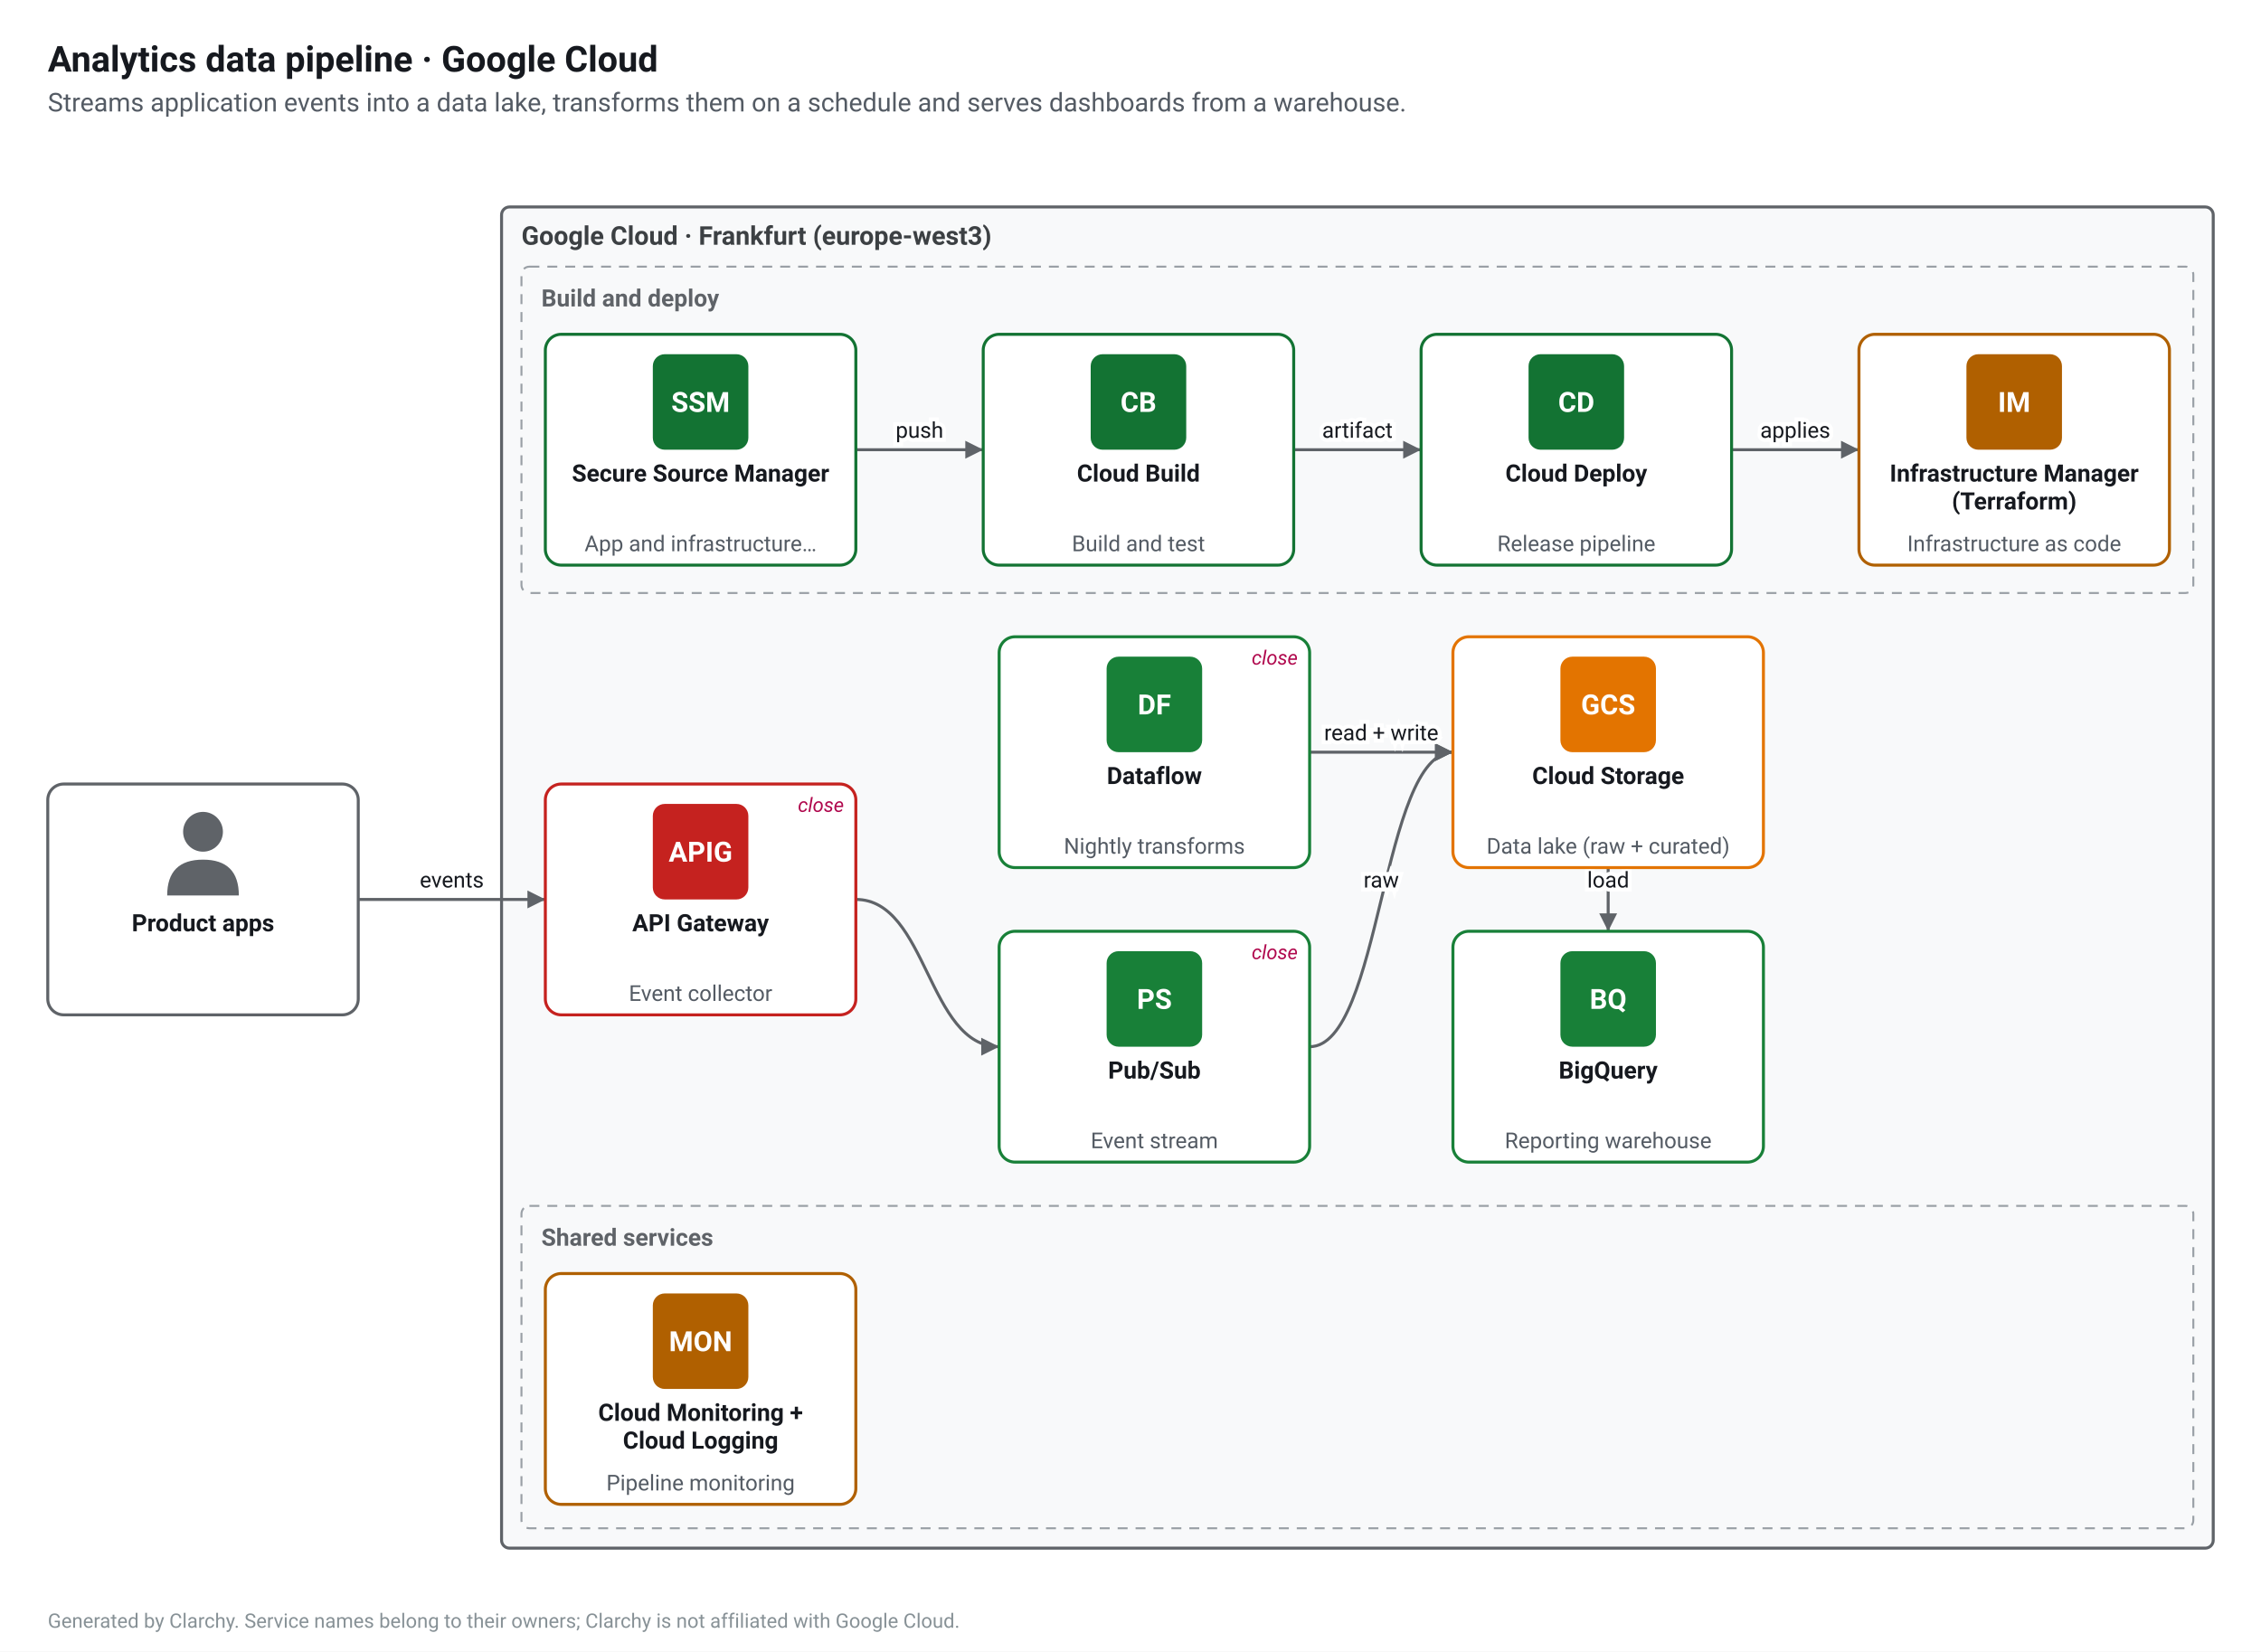
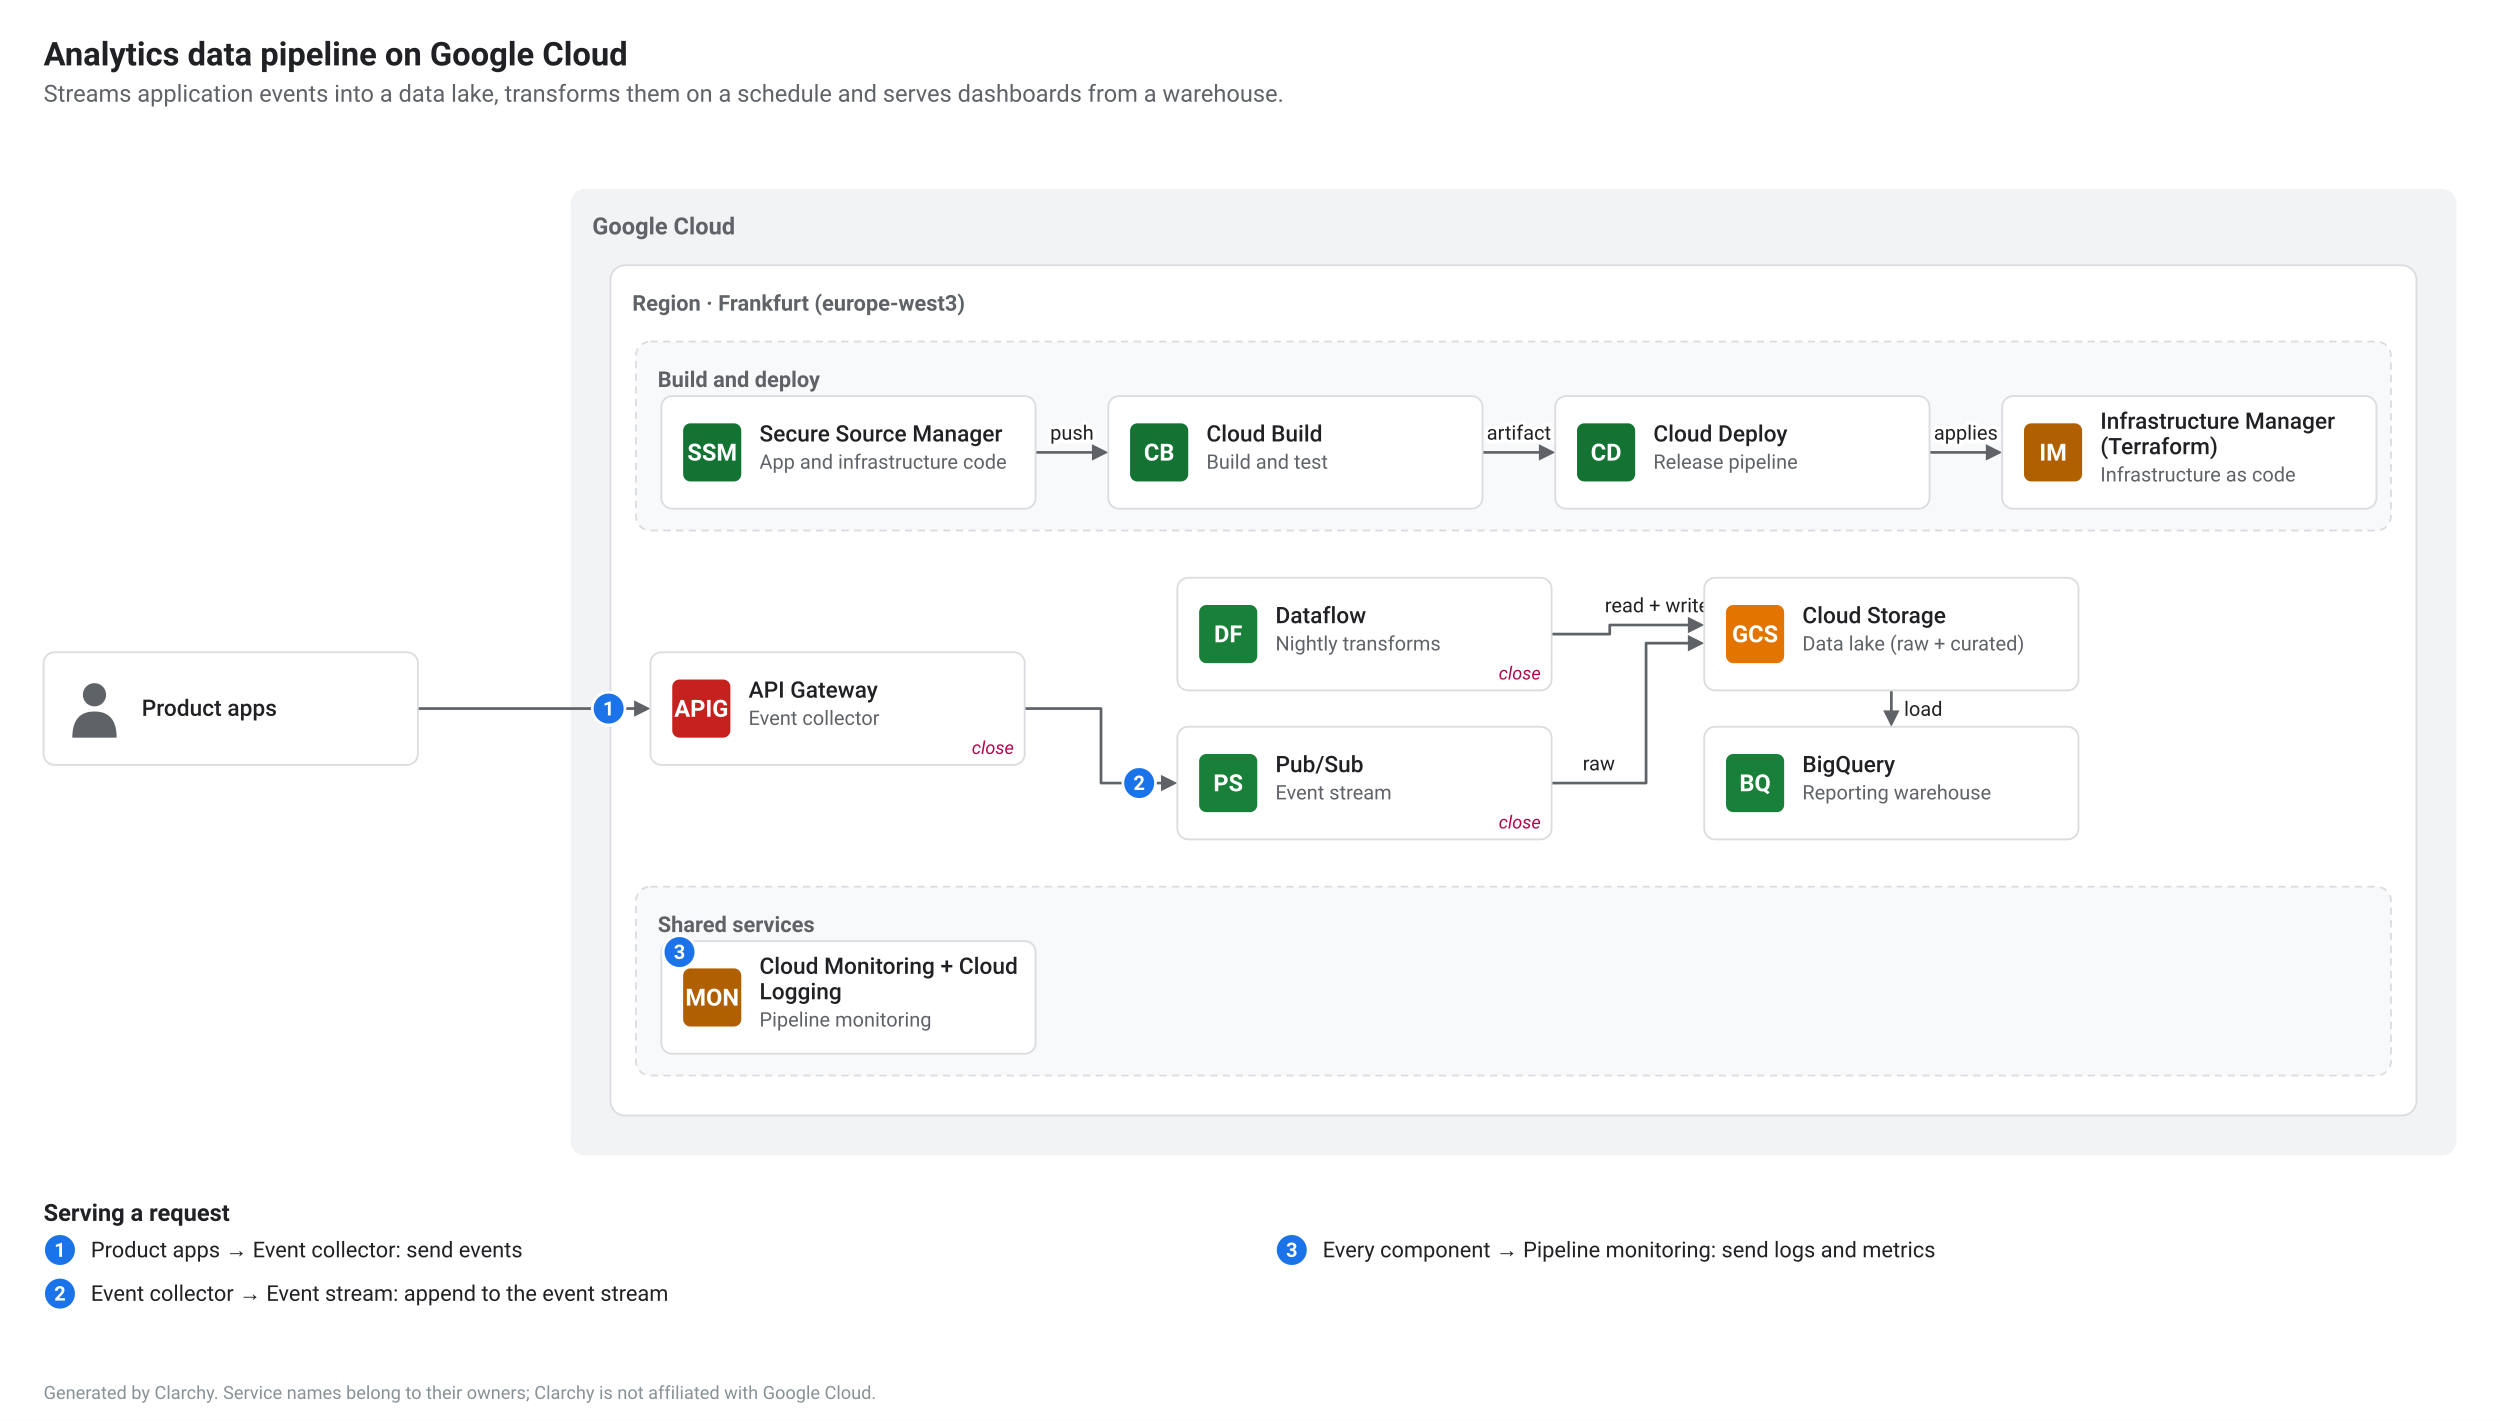
- <svg xmlns="http://www.w3.org/2000/svg" class="ca-diagram ca-gcp" width="1136" height="830" viewBox="0 0 1136 830" role="img" data-body-top="80" data-body-bottom="802" aria-label="Analytics data pipeline on Google Cloud">
-   <style>.ca-gcp{font-family:Roboto, 'Helvetica Neue', Arial, sans-serif}
+ <svg xmlns="http://www.w3.org/2000/svg" class="ca-diagram ca-gcp" width="1376" height="782" viewBox="0 0 1376 782" role="img" data-body-top="80" data-body-bottom="754" data-drawing-bottom="644" aria-label="Analytics data pipeline on Google Cloud">
+   <style>.ca-gcp{font-family:'Google Sans', Roboto, 'Helvetica Neue', Arial, sans-serif}
.ca-gcp .ca-bg{fill:#ffffff}
- .ca-gcp .ca-title{font-size:18px;font-weight:600;fill:#16191f}
- .ca-gcp .ca-subtitle{font-size:13px;fill:#545b64}
- .ca-gcp .ca-cloud{fill:#F8F9FA;stroke:#5F6368;stroke-width:1.5;}
- .ca-gcp .ca-cloud-label{font-size:13px;font-weight:600;fill:#3C4043}
- .ca-gcp .ca-band{fill:none;stroke:#9AA0A6;stroke-dasharray:5 4}
- .ca-gcp .ca-band-label{font-size:12px;font-weight:600;fill:#5F6368}
- .ca-gcp .ca-node-box{fill:#ffffff;stroke-width:1.5}
- .ca-gcp .ca-badge{font-size:14px;font-weight:700;fill:#ffffff}
- .ca-gcp .ca-service{font-size:12px;font-weight:600;fill:#16191f}
- .ca-gcp .ca-label{font-size:11px;fill:#545b64}
+ .ca-gcp .ca-title{font-size:18px;font-weight:700;fill:#202124}
+ .ca-gcp .ca-subtitle{font-size:13px;fill:#5F6368}
+ .ca-gcp .ca-group-label{font-size:12px;font-weight:600;fill:#202124}
+ .ca-gcp .ca-badge{font-size:13px;font-weight:700;fill:#ffffff}
+ .ca-gcp .ca-service{font-size:12.5px;font-weight:500;fill:#202124}
+ .ca-gcp .ca-label{font-size:11px;fill:#5F6368}
.ca-gcp .ca-fidelity{font-size:10px;font-style:italic;fill:#b0084d}
- .ca-gcp .ca-edge{fill:none;stroke:#5F6368;stroke-width:1.5}
+ .ca-gcp .ca-edge{fill:none;stroke:#5F6368;stroke-width:1.5;stroke-linejoin:round}
.ca-gcp .ca-arrow{fill:#5F6368}
- .ca-gcp .ca-edge-label{font-size:11px;fill:#16191f;paint-order:stroke;stroke:#ffffff;stroke-width:4}
- .ca-gcp .ca-footer{font-size:10px;fill:#879196}</style>
-   <rect class="ca-bg" width="1136" height="830" />
-   <text class="ca-title" x="24" y="36">Analytics data pipeline · Google Cloud</text>
+ .ca-gcp .ca-edge-label{font-size:11px;fill:#202124;paint-order:stroke;stroke:#ffffff;stroke-width:4;stroke-linejoin:round}
+ .ca-gcp .ca-step circle{fill:#1A73E8;stroke:#ffffff;stroke-width:1.5}
+ .ca-gcp .ca-step text{font-size:11px;font-weight:700;fill:#ffffff}
+ .ca-gcp .ca-steps-title{font-size:13px;font-weight:700;fill:#202124}
+ .ca-gcp .ca-steps-text{font-size:12px;fill:#202124}
+ .ca-gcp .ca-footer{font-size:10px;fill:#879196}
+ .ca-gcp .ca-node-box{fill:#ffffff;stroke:#DADCE0;stroke-width:1}
+ .ca-gcp .ca-group-cloud{fill:#F1F3F4;stroke:none}
+ .ca-gcp .ca-group-cloud-label{fill:#5F6368;font-weight:700;font-size:13px}
+ .ca-gcp .ca-group-region{fill:#FFFFFF;stroke:#DADCE0}
+ .ca-gcp .ca-group-region-label{fill:#5F6368;font-weight:600}
+ .ca-gcp .ca-group-vpc{fill:#E8F0FE;stroke:none}
+ .ca-gcp .ca-group-vpc-label{fill:#1967D2;font-weight:600}
+ .ca-gcp .ca-group-generic{fill:#F8F9FA;stroke:#DADCE0;stroke-dasharray:4 3}
+ .ca-gcp .ca-group-generic-label{fill:#5F6368;font-weight:600}</style>
+   <rect class="ca-bg" width="1376" height="782" />
+   <text class="ca-title" x="24" y="36">Analytics data pipeline on Google Cloud</text>
  <text class="ca-subtitle" x="24" y="56">Streams application events into a data lake, transforms them on a schedule and serves dashboards from a warehouse.</text>
-   <rect class="ca-cloud" x="252" y="104" width="860" height="674" rx="4" />
-   <text class="ca-cloud-label" x="262" y="123">Google Cloud · Frankfurt (europe-west3)</text>
-   <rect class="ca-band" x="262" y="134" width="840" height="164" rx="4" />
-   <text class="ca-band-label" x="272" y="154">Build and deploy</text>
-   <rect class="ca-band" x="262" y="606" width="840" height="162" rx="4" />
-   <text class="ca-band-label" x="272" y="626">Shared services</text>
-   <path class="ca-edge" data-from="apps" data-to="collector" d="M180,452 C227,452 227,452 274,452" />
-   <polygon class="ca-arrow" data-from="apps" data-to="collector" points="274,452 265,447.5 265,456.5" />
-   <text class="ca-edge-label" data-from="apps" data-to="collector" x="227" y="446" text-anchor="middle">events</text>
-   <path class="ca-edge" data-from="collector" data-to="stream" d="M430,452 C466,452 466,526 502,526" />
-   <polygon class="ca-arrow" data-from="collector" data-to="stream" points="502,526 493,521.5 493,530.5" />
-   <path class="ca-edge" data-from="stream" data-to="lake" d="M658,526 C694,526 694,378 730,378" />
-   <polygon class="ca-arrow" data-from="stream" data-to="lake" points="730,378 721,373.5 721,382.5" />
-   <text class="ca-edge-label" data-from="stream" data-to="lake" x="694" y="446" text-anchor="middle">raw</text>
-   <path class="ca-edge" data-from="etl" data-to="lake" d="M658,378 C694,378 694,378 730,378" />
-   <polygon class="ca-arrow" data-from="etl" data-to="lake" points="730,378 721,373.5 721,382.5" />
-   <text class="ca-edge-label" data-from="etl" data-to="lake" x="694" y="372" text-anchor="middle">read + write</text>
-   <path class="ca-edge" data-from="lake" data-to="warehouse" d="M808,436 C808,452 808,452 808,468" />
-   <polygon class="ca-arrow" data-from="lake" data-to="warehouse" points="808,468 803.5,459 812.5,459" />
-   <text class="ca-edge-label" data-from="lake" data-to="warehouse" x="808" y="446" text-anchor="middle">load</text>
-   <path class="ca-edge" data-from="repo" data-to="build" d="M430,226 C462,226 462,226 494,226" />
-   <polygon class="ca-arrow" data-from="repo" data-to="build" points="494,226 485,221.5 485,230.5" />
-   <text class="ca-edge-label" data-from="repo" data-to="build" x="462" y="220" text-anchor="middle">push</text>
-   <path class="ca-edge" data-from="build" data-to="deploy" d="M650,226 C682,226 682,226 714,226" />
-   <polygon class="ca-arrow" data-from="build" data-to="deploy" points="714,226 705,221.5 705,230.5" />
-   <text class="ca-edge-label" data-from="build" data-to="deploy" x="682" y="220" text-anchor="middle">artifact</text>
-   <path class="ca-edge" data-from="deploy" data-to="infra-code" d="M870,226 C902,226 902,226 934,226" />
-   <polygon class="ca-arrow" data-from="deploy" data-to="infra-code" points="934,226 925,221.5 925,230.5" />
-   <text class="ca-edge-label" data-from="deploy" data-to="infra-code" x="902" y="220" text-anchor="middle">applies</text>
+   <rect class="ca-group ca-group-cloud" x="314" y="104" width="1038" height="532" rx="8" />
+   <text class="ca-group-label ca-group-cloud-label" x="326" y="129">Google Cloud</text>
+   <rect class="ca-group ca-group-region" x="336" y="146" width="994" height="468" rx="8" />
+   <text class="ca-group-label ca-group-region-label" x="348" y="171">Region · Frankfurt (europe-west3)</text>
+   <rect class="ca-group ca-group-generic" x="350" y="188" width="966" height="104" rx="8" />
+   <text class="ca-group-label ca-group-generic-label" x="362" y="213">Build and deploy</text>
+   <rect class="ca-group ca-group-generic" x="350" y="488" width="966" height="104" rx="8" />
+   <text class="ca-group-label ca-group-generic-label" x="362" y="513">Shared services</text>
+   <path class="ca-edge" data-from="apps" data-to="collector" d="M230,390 L352,390" />
+   <polygon class="ca-arrow" data-from="apps" data-to="collector" points="358,390 349,385.5 349,394.5" />
+   <path class="ca-edge" data-from="collector" data-to="stream" d="M564,390 L606,390 L606,431 L642,431" />
+   <polygon class="ca-arrow" data-from="collector" data-to="stream" points="648,431 639,426.5 639,435.5" />
+   <path class="ca-edge" data-from="stream" data-to="lake" d="M854,431 L906,431 L906,354 L932,354" />
+   <polygon class="ca-arrow" data-from="stream" data-to="lake" points="938,354 929,349.5 929,358.5" />
+   <text class="ca-edge-label" data-from="stream" data-to="lake" x="880" y="424" text-anchor="middle">raw</text>
+   <path class="ca-edge" data-from="etl" data-to="lake" d="M854,349 L886,349 L886,344 L932,344" />
+   <polygon class="ca-arrow" data-from="etl" data-to="lake" points="938,344 929,339.5 929,348.5" />
+   <text class="ca-edge-label" data-from="etl" data-to="lake" x="912" y="337" text-anchor="middle">read + write</text>
+   <path class="ca-edge" data-from="lake" data-to="warehouse" d="M1041,380 L1041,394" />
+   <polygon class="ca-arrow" data-from="lake" data-to="warehouse" points="1041,400 1036.5,391 1045.5,391" />
+   <text class="ca-edge-label" data-from="lake" data-to="warehouse" x="1048" y="394" text-anchor="start">load</text>
+   <path class="ca-edge" data-from="repo" data-to="build" d="M570,249 L604,249" />
+   <polygon class="ca-arrow" data-from="repo" data-to="build" points="610,249 601,244.5 601,253.5" />
+   <text class="ca-edge-label" data-from="repo" data-to="build" x="590" y="242" text-anchor="middle">push</text>
+   <path class="ca-edge" data-from="build" data-to="deploy" d="M816,249 L850,249" />
+   <polygon class="ca-arrow" data-from="build" data-to="deploy" points="856,249 847,244.5 847,253.5" />
+   <text class="ca-edge-label" data-from="build" data-to="deploy" x="836" y="242" text-anchor="middle">artifact</text>
+   <path class="ca-edge" data-from="deploy" data-to="infra-code" d="M1062,249 L1096,249" />
+   <polygon class="ca-arrow" data-from="deploy" data-to="infra-code" points="1102,249 1093,244.5 1093,253.5" />
+   <text class="ca-edge-label" data-from="deploy" data-to="infra-code" x="1082" y="242" text-anchor="middle">applies</text>
  <g class="node" data-id="apps" data-capability="client" data-stage="users">
-     <rect class="ca-node-box" x="24" y="394" width="156" height="116" rx="8" style="stroke:#5F6368" />
+     <rect class="ca-node-box" x="24" y="359" width="206" height="62" rx="6" />
    <g fill="#5F6368">
-       <circle cx="102" cy="418" r="10" />
-       <path d="M84,450 Q84,432 102,432 Q120,432 120,450 Z" />
+       <circle cx="52" cy="382.4" r="6.4" />
+       <path d="M39.8,406 Q39.8,391.6 52,391.6 Q64.2,391.6 64.2,406 Z" />
    </g>
-     <text class="ca-service" x="102" y="468" text-anchor="middle">Product apps</text>
+     <text class="ca-service" x="78" y="394">Product apps</text>
  </g>
  <g class="node" data-id="collector" data-capability="api-gateway" data-stage="serve">
-     <rect class="ca-node-box" x="274" y="394" width="156" height="116" rx="8" style="stroke:#C5221F" />
-     <rect x="328" y="404" width="48" height="48" rx="6" fill="#C5221F" />
-     <text class="ca-badge" x="352" y="433" text-anchor="middle">APIG</text>
-     <text class="ca-service" x="352" y="468" text-anchor="middle">API Gateway</text>
-     <text class="ca-label" x="352" y="503" text-anchor="middle">Event collector</text>
-     <text class="ca-fidelity" x="424" y="408" text-anchor="end">close</text>
+     <rect class="ca-node-box" x="358" y="359" width="206" height="62" rx="6" />
+     <rect x="370" y="374" width="32" height="32" rx="4" fill="#C5221F" />
+     <text class="ca-badge" x="386" y="394.5" text-anchor="middle">APIG</text>
+     <text class="ca-service" x="412" y="384">API Gateway</text>
+     <text class="ca-label" x="412" y="399">Event collector</text>
+     <text class="ca-fidelity" x="558" y="415" text-anchor="end">close</text>
  </g>
  <g class="node" data-id="stream" data-capability="stream" data-stage="integrate">
-     <rect class="ca-node-box" x="502" y="468" width="156" height="116" rx="8" style="stroke:#188038" />
-     <rect x="556" y="478" width="48" height="48" rx="6" fill="#188038" />
-     <text class="ca-badge" x="580" y="507" text-anchor="middle">PS</text>
-     <text class="ca-service" x="580" y="542" text-anchor="middle">Pub/Sub</text>
-     <text class="ca-label" x="580" y="577" text-anchor="middle">Event stream</text>
-     <text class="ca-fidelity" x="652" y="482" text-anchor="end">close</text>
+     <rect class="ca-node-box" x="648" y="400" width="206" height="62" rx="6" />
+     <rect x="660" y="415" width="32" height="32" rx="4" fill="#188038" />
+     <text class="ca-badge" x="676" y="435.5" text-anchor="middle">PS</text>
+     <text class="ca-service" x="702" y="425">Pub/Sub</text>
+     <text class="ca-label" x="702" y="440">Event stream</text>
+     <text class="ca-fidelity" x="848" y="456" text-anchor="end">close</text>
  </g>
  <g class="node" data-id="etl" data-capability="batch-etl" data-stage="integrate">
-     <rect class="ca-node-box" x="502" y="320" width="156" height="116" rx="8" style="stroke:#188038" />
-     <rect x="556" y="330" width="48" height="48" rx="6" fill="#188038" />
-     <text class="ca-badge" x="580" y="359" text-anchor="middle">DF</text>
-     <text class="ca-service" x="580" y="394" text-anchor="middle">Dataflow</text>
-     <text class="ca-label" x="580" y="429" text-anchor="middle">Nightly transforms</text>
-     <text class="ca-fidelity" x="652" y="334" text-anchor="end">close</text>
+     <rect class="ca-node-box" x="648" y="318" width="206" height="62" rx="6" />
+     <rect x="660" y="333" width="32" height="32" rx="4" fill="#188038" />
+     <text class="ca-badge" x="676" y="353.5" text-anchor="middle">DF</text>
+     <text class="ca-service" x="702" y="343">Dataflow</text>
+     <text class="ca-label" x="702" y="358">Nightly transforms</text>
+     <text class="ca-fidelity" x="848" y="374" text-anchor="end">close</text>
  </g>
  <g class="node" data-id="lake" data-capability="object-storage" data-stage="store">
-     <rect class="ca-node-box" x="730" y="320" width="156" height="116" rx="8" style="stroke:#E37400" />
-     <rect x="784" y="330" width="48" height="48" rx="6" fill="#E37400" />
-     <text class="ca-badge" x="808" y="359" text-anchor="middle">GCS</text>
-     <text class="ca-service" x="808" y="394" text-anchor="middle">Cloud Storage</text>
-     <text class="ca-label" x="808" y="429" text-anchor="middle">Data lake (raw + curated)</text>
+     <rect class="ca-node-box" x="938" y="318" width="206" height="62" rx="6" />
+     <rect x="950" y="333" width="32" height="32" rx="4" fill="#E37400" />
+     <text class="ca-badge" x="966" y="353.5" text-anchor="middle">GCS</text>
+     <text class="ca-service" x="992" y="343">Cloud Storage</text>
+     <text class="ca-label" x="992" y="358">Data lake (raw + curated)</text>
  </g>
  <g class="node" data-id="warehouse" data-capability="data-warehouse" data-stage="store">
-     <rect class="ca-node-box" x="730" y="468" width="156" height="116" rx="8" style="stroke:#188038" />
-     <rect x="784" y="478" width="48" height="48" rx="6" fill="#188038" />
-     <text class="ca-badge" x="808" y="507" text-anchor="middle">BQ</text>
-     <text class="ca-service" x="808" y="542" text-anchor="middle">BigQuery</text>
-     <text class="ca-label" x="808" y="577" text-anchor="middle">Reporting warehouse</text>
+     <rect class="ca-node-box" x="938" y="400" width="206" height="62" rx="6" />
+     <rect x="950" y="415" width="32" height="32" rx="4" fill="#188038" />
+     <text class="ca-badge" x="966" y="435.5" text-anchor="middle">BQ</text>
+     <text class="ca-service" x="992" y="425">BigQuery</text>
+     <text class="ca-label" x="992" y="440">Reporting warehouse</text>
  </g>
  <g class="node" data-id="logs" data-capability="monitoring" data-stage="operate">
-     <rect class="ca-node-box" x="274" y="640" width="156" height="116" rx="8" style="stroke:#B06000" />
-     <rect x="328" y="650" width="48" height="48" rx="6" fill="#B06000" />
-     <text class="ca-badge" x="352" y="679" text-anchor="middle">MON</text>
-     <text class="ca-service" x="352" y="714" text-anchor="middle">Cloud Monitoring +</text>
-     <text class="ca-service" x="352" y="728" text-anchor="middle">Cloud Logging</text>
-     <text class="ca-label" x="352" y="749" text-anchor="middle">Pipeline monitoring</text>
+     <rect class="ca-node-box" x="364" y="518" width="206" height="62" rx="6" />
+     <rect x="376" y="533" width="32" height="32" rx="4" fill="#B06000" />
+     <text class="ca-badge" x="392" y="553.5" text-anchor="middle">MON</text>
+     <text class="ca-service" x="418" y="536">Cloud Monitoring + Cloud</text>
+     <text class="ca-service" x="418" y="550">Logging</text>
+     <text class="ca-label" x="418" y="565">Pipeline monitoring</text>
  </g>
  <g class="node" data-id="repo" data-capability="source-control" data-stage="code">
-     <rect class="ca-node-box" x="274" y="168" width="156" height="116" rx="8" style="stroke:#137333" />
-     <rect x="328" y="178" width="48" height="48" rx="6" fill="#137333" />
-     <text class="ca-badge" x="352" y="207" text-anchor="middle">SSM</text>
-     <text class="ca-service" x="352" y="242" text-anchor="middle">Secure Source Manager</text>
-     <text class="ca-label" x="352" y="277" text-anchor="middle">App and infrastructure…</text>
+     <rect class="ca-node-box" x="364" y="218" width="206" height="62" rx="6" />
+     <rect x="376" y="233" width="32" height="32" rx="4" fill="#137333" />
+     <text class="ca-badge" x="392" y="253.5" text-anchor="middle">SSM</text>
+     <text class="ca-service" x="418" y="243">Secure Source Manager</text>
+     <text class="ca-label" x="418" y="258">App and infrastructure code</text>
  </g>
  <g class="node" data-id="build" data-capability="ci-build" data-stage="build">
-     <rect class="ca-node-box" x="494" y="168" width="156" height="116" rx="8" style="stroke:#137333" />
-     <rect x="548" y="178" width="48" height="48" rx="6" fill="#137333" />
-     <text class="ca-badge" x="572" y="207" text-anchor="middle">CB</text>
-     <text class="ca-service" x="572" y="242" text-anchor="middle">Cloud Build</text>
-     <text class="ca-label" x="572" y="277" text-anchor="middle">Build and test</text>
+     <rect class="ca-node-box" x="610" y="218" width="206" height="62" rx="6" />
+     <rect x="622" y="233" width="32" height="32" rx="4" fill="#137333" />
+     <text class="ca-badge" x="638" y="253.5" text-anchor="middle">CB</text>
+     <text class="ca-service" x="664" y="243">Cloud Build</text>
+     <text class="ca-label" x="664" y="258">Build and test</text>
  </g>
  <g class="node" data-id="deploy" data-capability="cd-deploy" data-stage="ship">
-     <rect class="ca-node-box" x="714" y="168" width="156" height="116" rx="8" style="stroke:#137333" />
-     <rect x="768" y="178" width="48" height="48" rx="6" fill="#137333" />
-     <text class="ca-badge" x="792" y="207" text-anchor="middle">CD</text>
-     <text class="ca-service" x="792" y="242" text-anchor="middle">Cloud Deploy</text>
-     <text class="ca-label" x="792" y="277" text-anchor="middle">Release pipeline</text>
+     <rect class="ca-node-box" x="856" y="218" width="206" height="62" rx="6" />
+     <rect x="868" y="233" width="32" height="32" rx="4" fill="#137333" />
+     <text class="ca-badge" x="884" y="253.5" text-anchor="middle">CD</text>
+     <text class="ca-service" x="910" y="243">Cloud Deploy</text>
+     <text class="ca-label" x="910" y="258">Release pipeline</text>
  </g>
  <g class="node" data-id="infra-code" data-capability="iac" data-stage="code">
-     <rect class="ca-node-box" x="934" y="168" width="156" height="116" rx="8" style="stroke:#B06000" />
-     <rect x="988" y="178" width="48" height="48" rx="6" fill="#B06000" />
-     <text class="ca-badge" x="1012" y="207" text-anchor="middle">IM</text>
-     <text class="ca-service" x="1012" y="242" text-anchor="middle">Infrastructure Manager</text>
-     <text class="ca-service" x="1012" y="256" text-anchor="middle">(Terraform)</text>
-     <text class="ca-label" x="1012" y="277" text-anchor="middle">Infrastructure as code</text>
+     <rect class="ca-node-box" x="1102" y="218" width="206" height="62" rx="6" />
+     <rect x="1114" y="233" width="32" height="32" rx="4" fill="#B06000" />
+     <text class="ca-badge" x="1130" y="253.5" text-anchor="middle">IM</text>
+     <text class="ca-service" x="1156" y="236">Infrastructure Manager</text>
+     <text class="ca-service" x="1156" y="250">(Terraform)</text>
+     <text class="ca-label" x="1156" y="265">Infrastructure as code</text>
  </g>
-   <text class="ca-footer" x="24" y="818">Generated by Clarchy. Service names belong to their owners; Clarchy is not affiliated with Google Cloud.</text>
+   <g class="ca-step" data-step="1">
+     <circle cx="335" cy="390" r="9" />
+     <text x="335" y="393.8" text-anchor="middle">1</text>
+   </g>
+   <g class="ca-step" data-step="2">
+     <circle cx="627" cy="431" r="9" />
+     <text x="627" y="434.8" text-anchor="middle">2</text>
+   </g>
+   <g class="ca-step" data-step="3">
+     <circle cx="374" cy="524" r="9" />
+     <text x="374" y="527.8" text-anchor="middle">3</text>
+   </g>
+   <text class="ca-steps-title" x="24" y="672">Serving a request</text>
+   <g class="ca-step" data-step="1">
+     <circle cx="33" cy="688" r="9" />
+     <text x="33" y="691.8" text-anchor="middle">1</text>
+   </g>
+   <text class="ca-steps-text" x="50" y="692">Product apps → Event collector: send events</text>
+   <g class="ca-step" data-step="2">
+     <circle cx="33" cy="712" r="9" />
+     <text x="33" y="715.8" text-anchor="middle">2</text>
+   </g>
+   <text class="ca-steps-text" x="50" y="716">Event collector → Event stream: append to the event stream</text>
+   <g class="ca-step" data-step="3">
+     <circle cx="711" cy="688" r="9" />
+     <text x="711" y="691.8" text-anchor="middle">3</text>
+   </g>
+   <text class="ca-steps-text" x="728" y="692">Every component → Pipeline monitoring: send logs and metrics</text>
+   <text class="ca-footer" x="24" y="770">Generated by Clarchy. Service names belong to their owners; Clarchy is not affiliated with Google Cloud.</text>
</svg>
